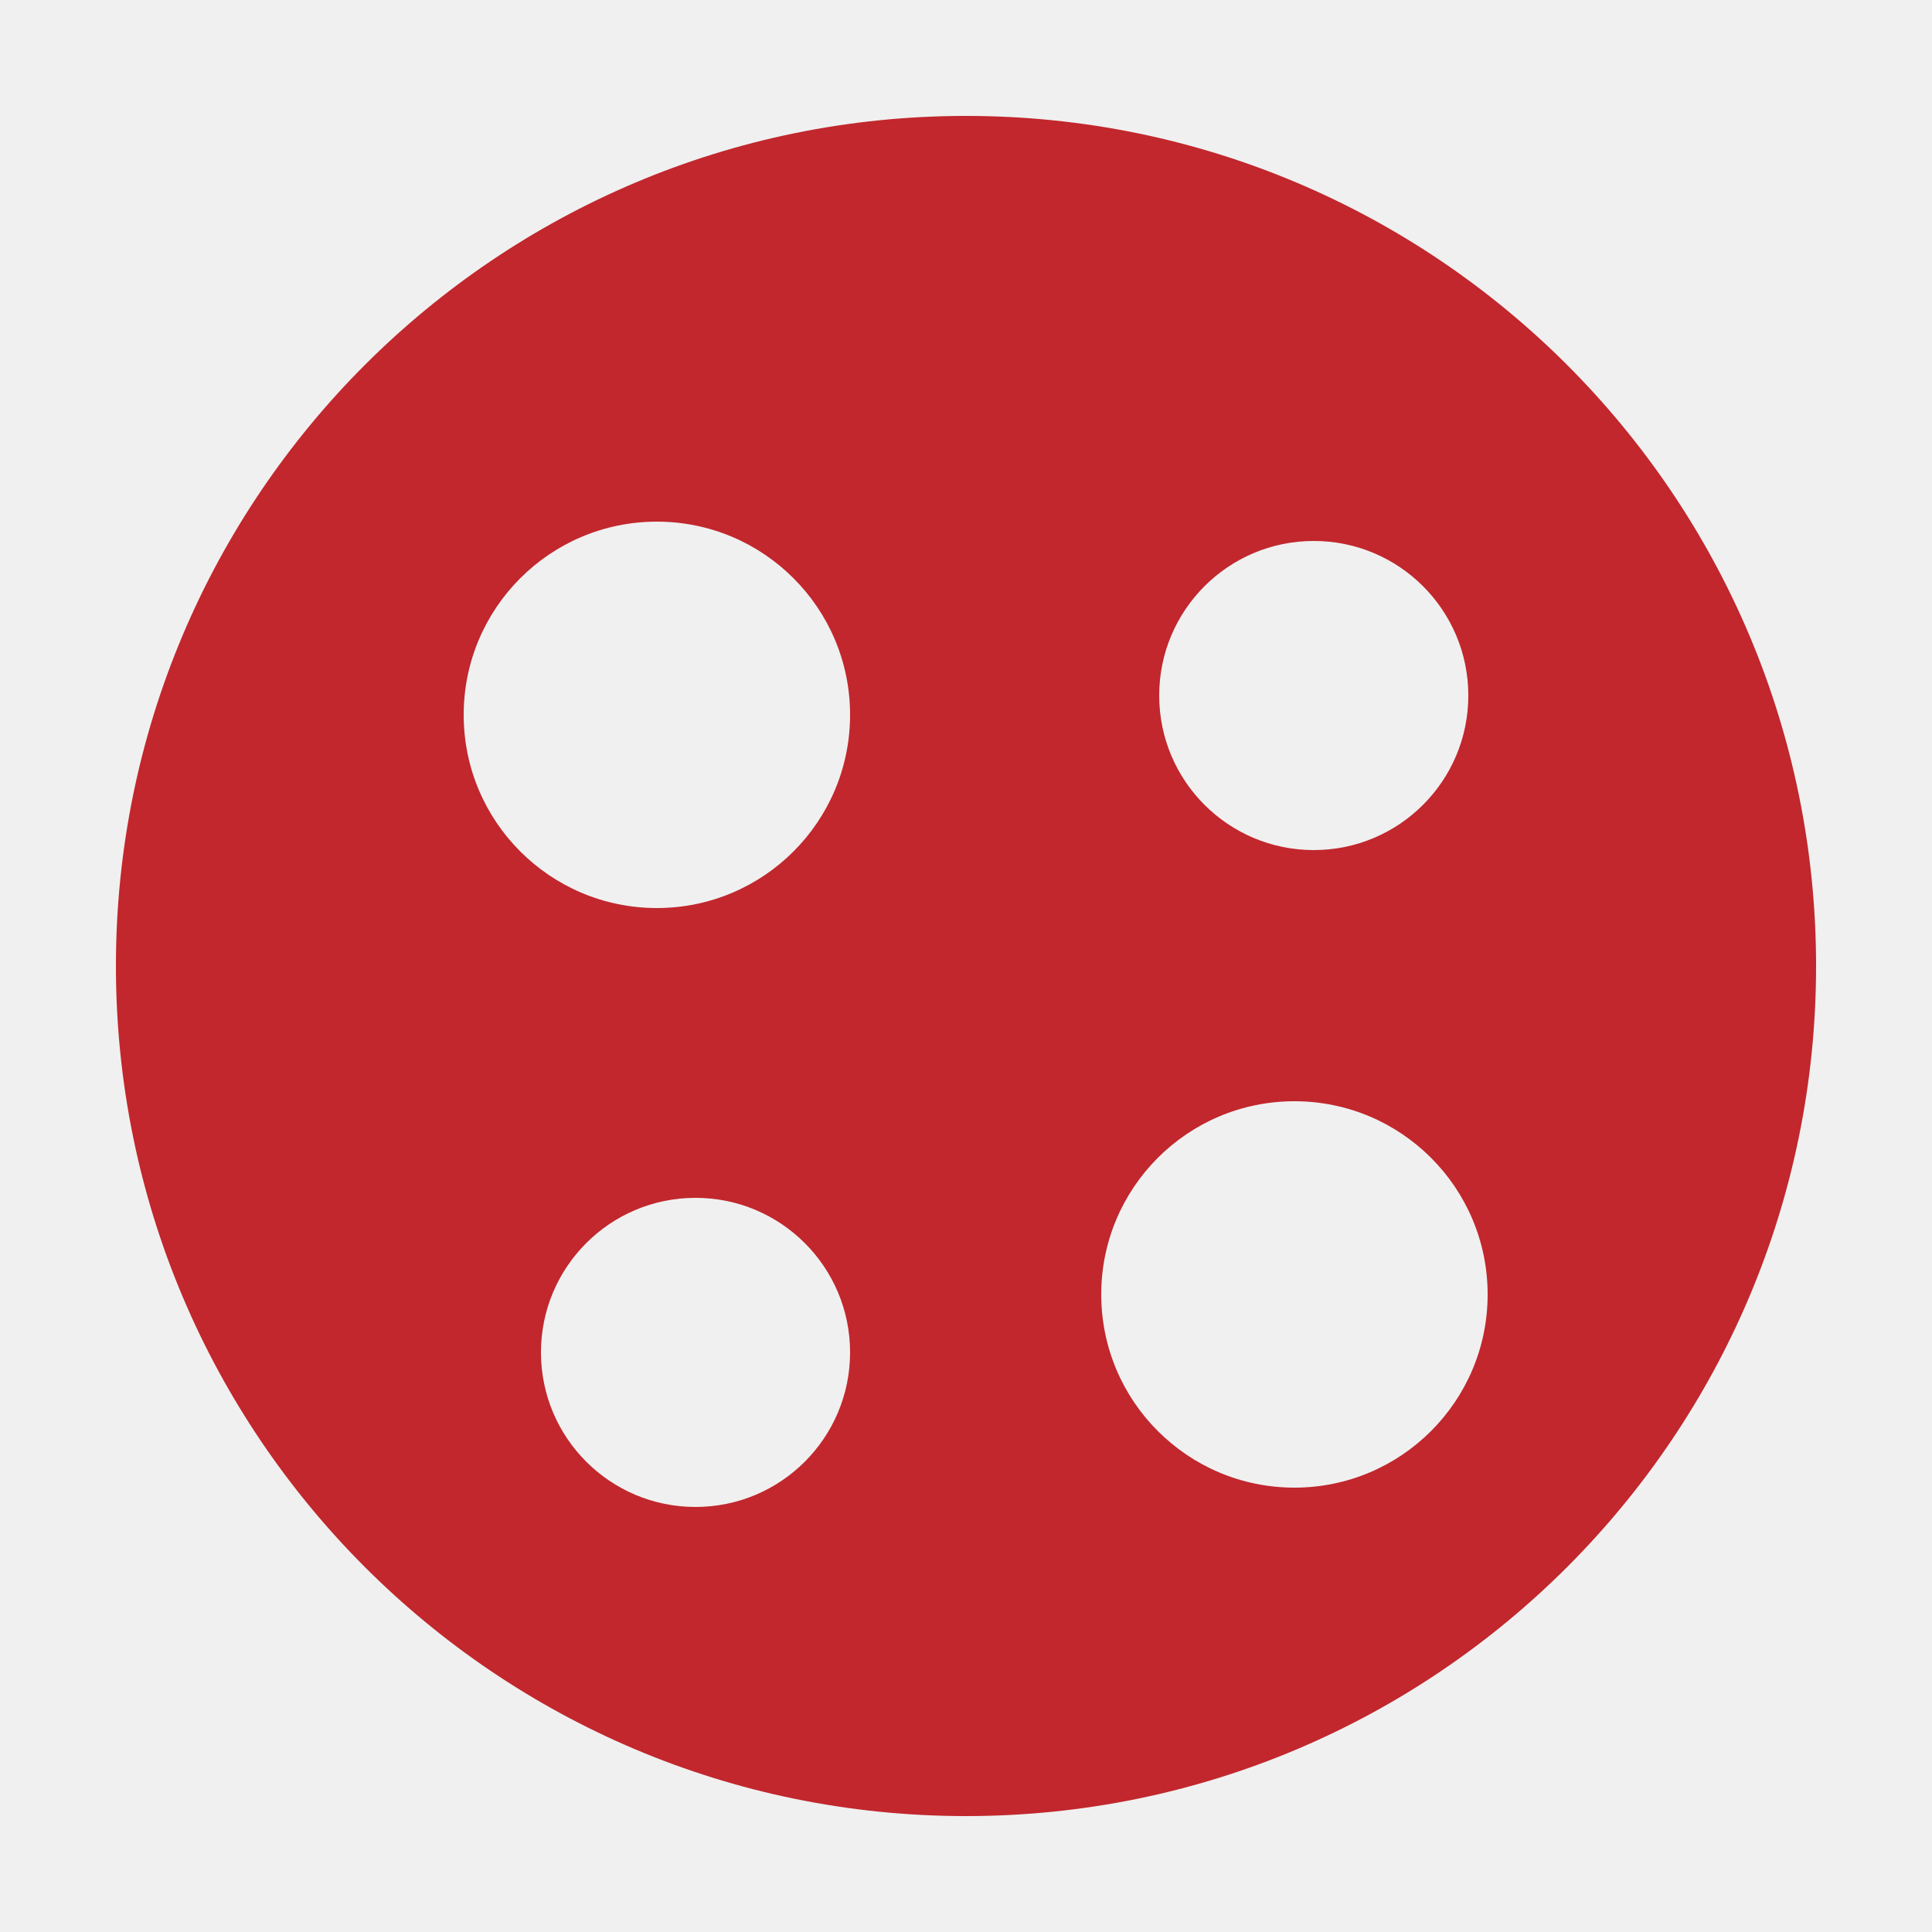
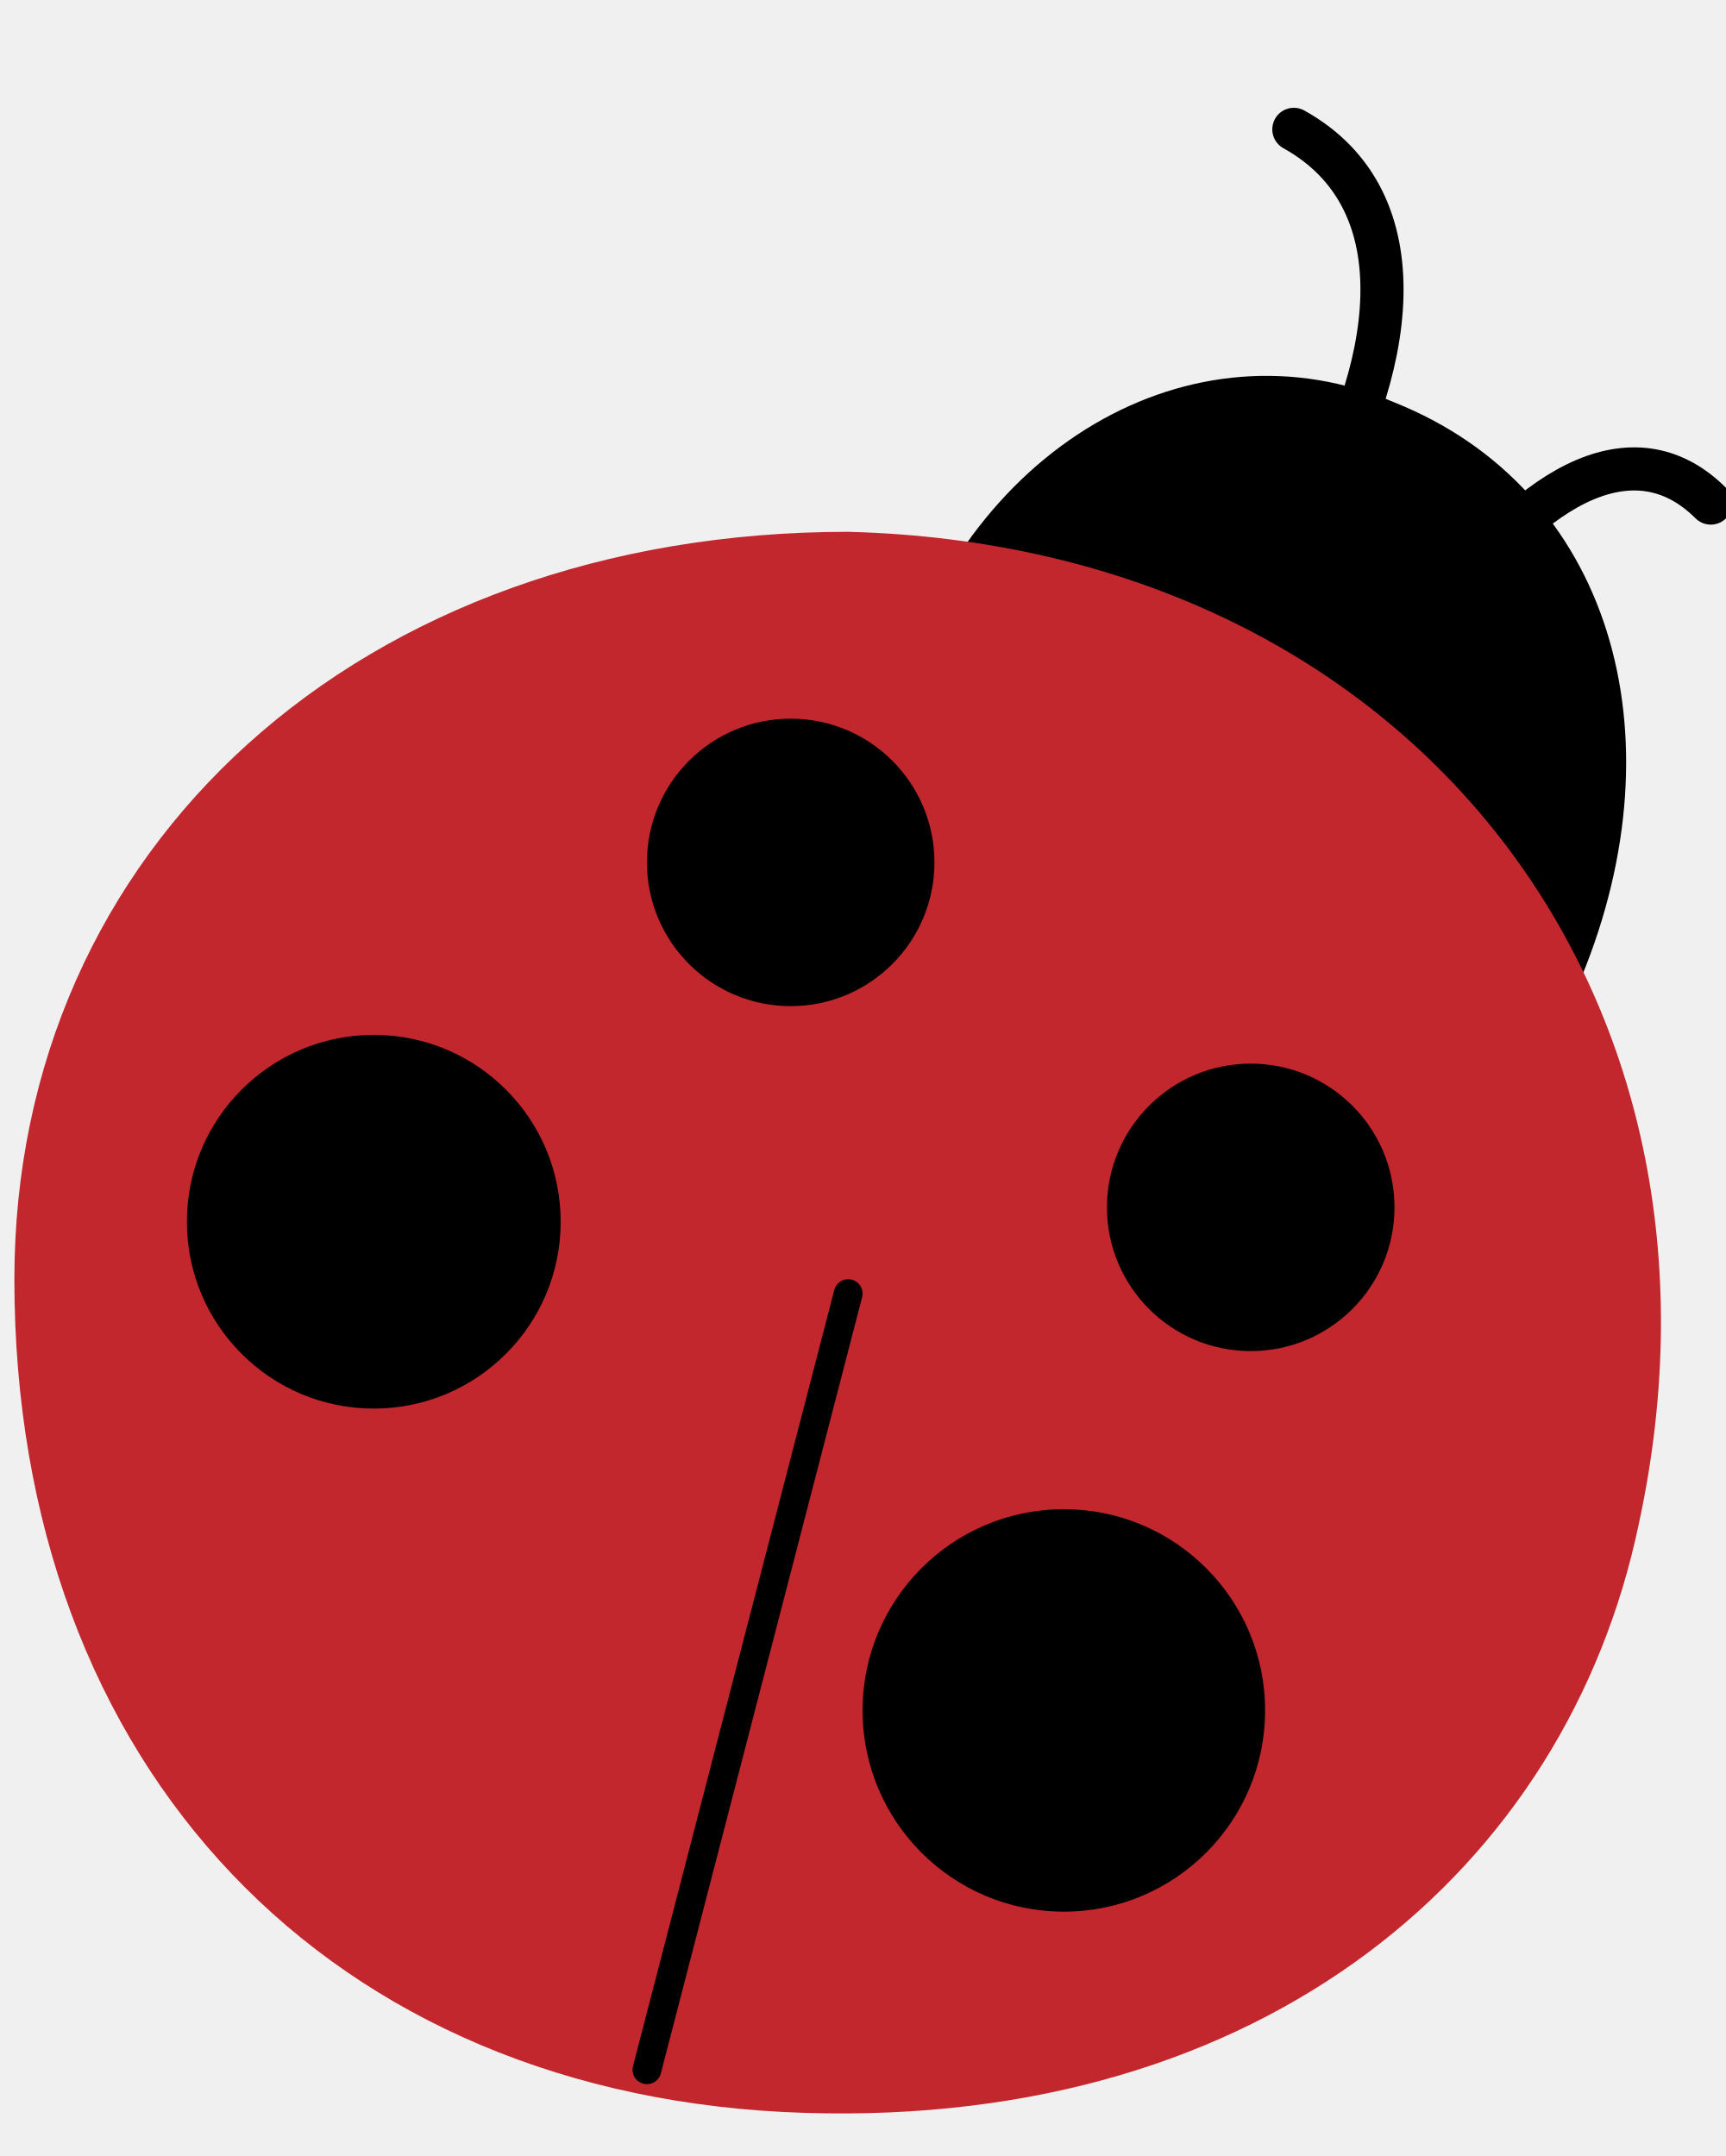
- <svg xmlns="http://www.w3.org/2000/svg" viewBox="0 0 100 100" aria-hidden="true">
-   <defs>
-     <mask id="spots">
-       <rect width="100" height="100" fill="#fff" />
-       <circle cx="34" cy="37" r="10" fill="#000" />
-       <circle cx="68" cy="36" r="8" fill="#000" />
-       <circle cx="36" cy="70" r="8" fill="#000" />
-       <circle cx="67" cy="67" r="10" fill="#000" />
-     </mask>
-   </defs>
-   <circle cx="50" cy="50" r="44" fill="#C1272D" mask="url(#spots)" />
+ <svg xmlns="http://www.w3.org/2000/svg" viewBox="0 0 120 150" aria-hidden="true">
+   <g fill="none" stroke="#000" stroke-linecap="round" stroke-width="3">
+     <path d="M91 36c6-10 8-22-1-27" />
+     <path d="M100 43c7-10 14-13 19-8" />
+   </g>
+   <path d="M62 49c5-18 21-27 35-21 15 6 20 23 13 40z" fill="#000" />
+   <path d="M59 37C25 37 1 59 1 89c0 34 22 57 55 58 32 1 53-17 58-41 8-37-16-68-55-69z" fill="#C1272D" />
+   <path d="M59 90 45 144" fill="none" stroke="#000" stroke-linecap="round" stroke-width="2" />
+   <g fill="#000">
+     <circle cx="26" cy="85" r="13" />
+     <circle cx="55" cy="60" r="10" />
+     <circle cx="87" cy="84" r="10" />
+     <circle cx="74" cy="119" r="14" />
+   </g>
</svg>
